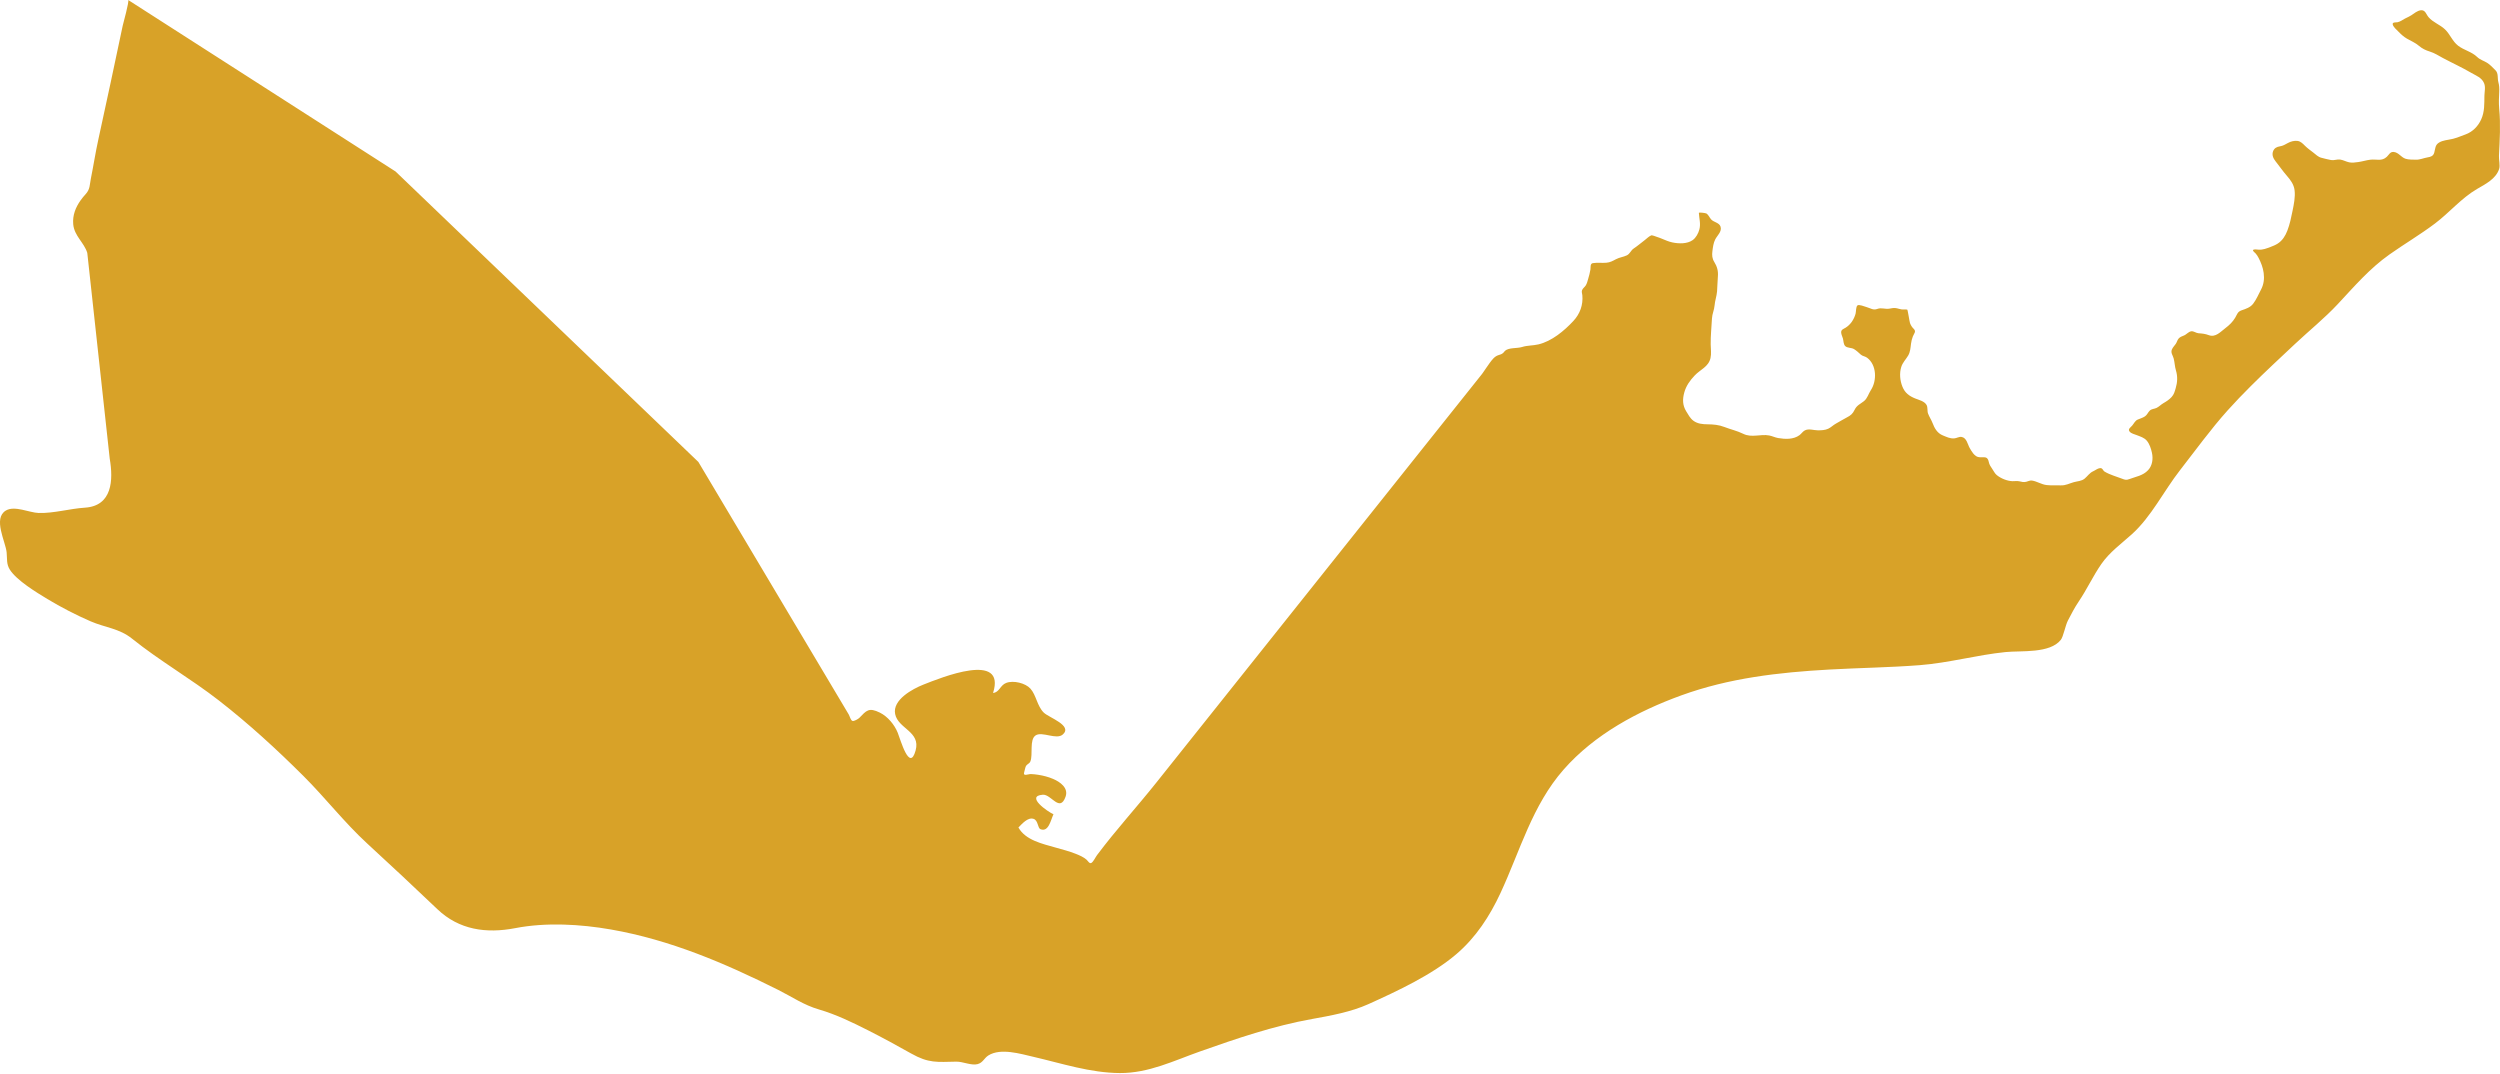
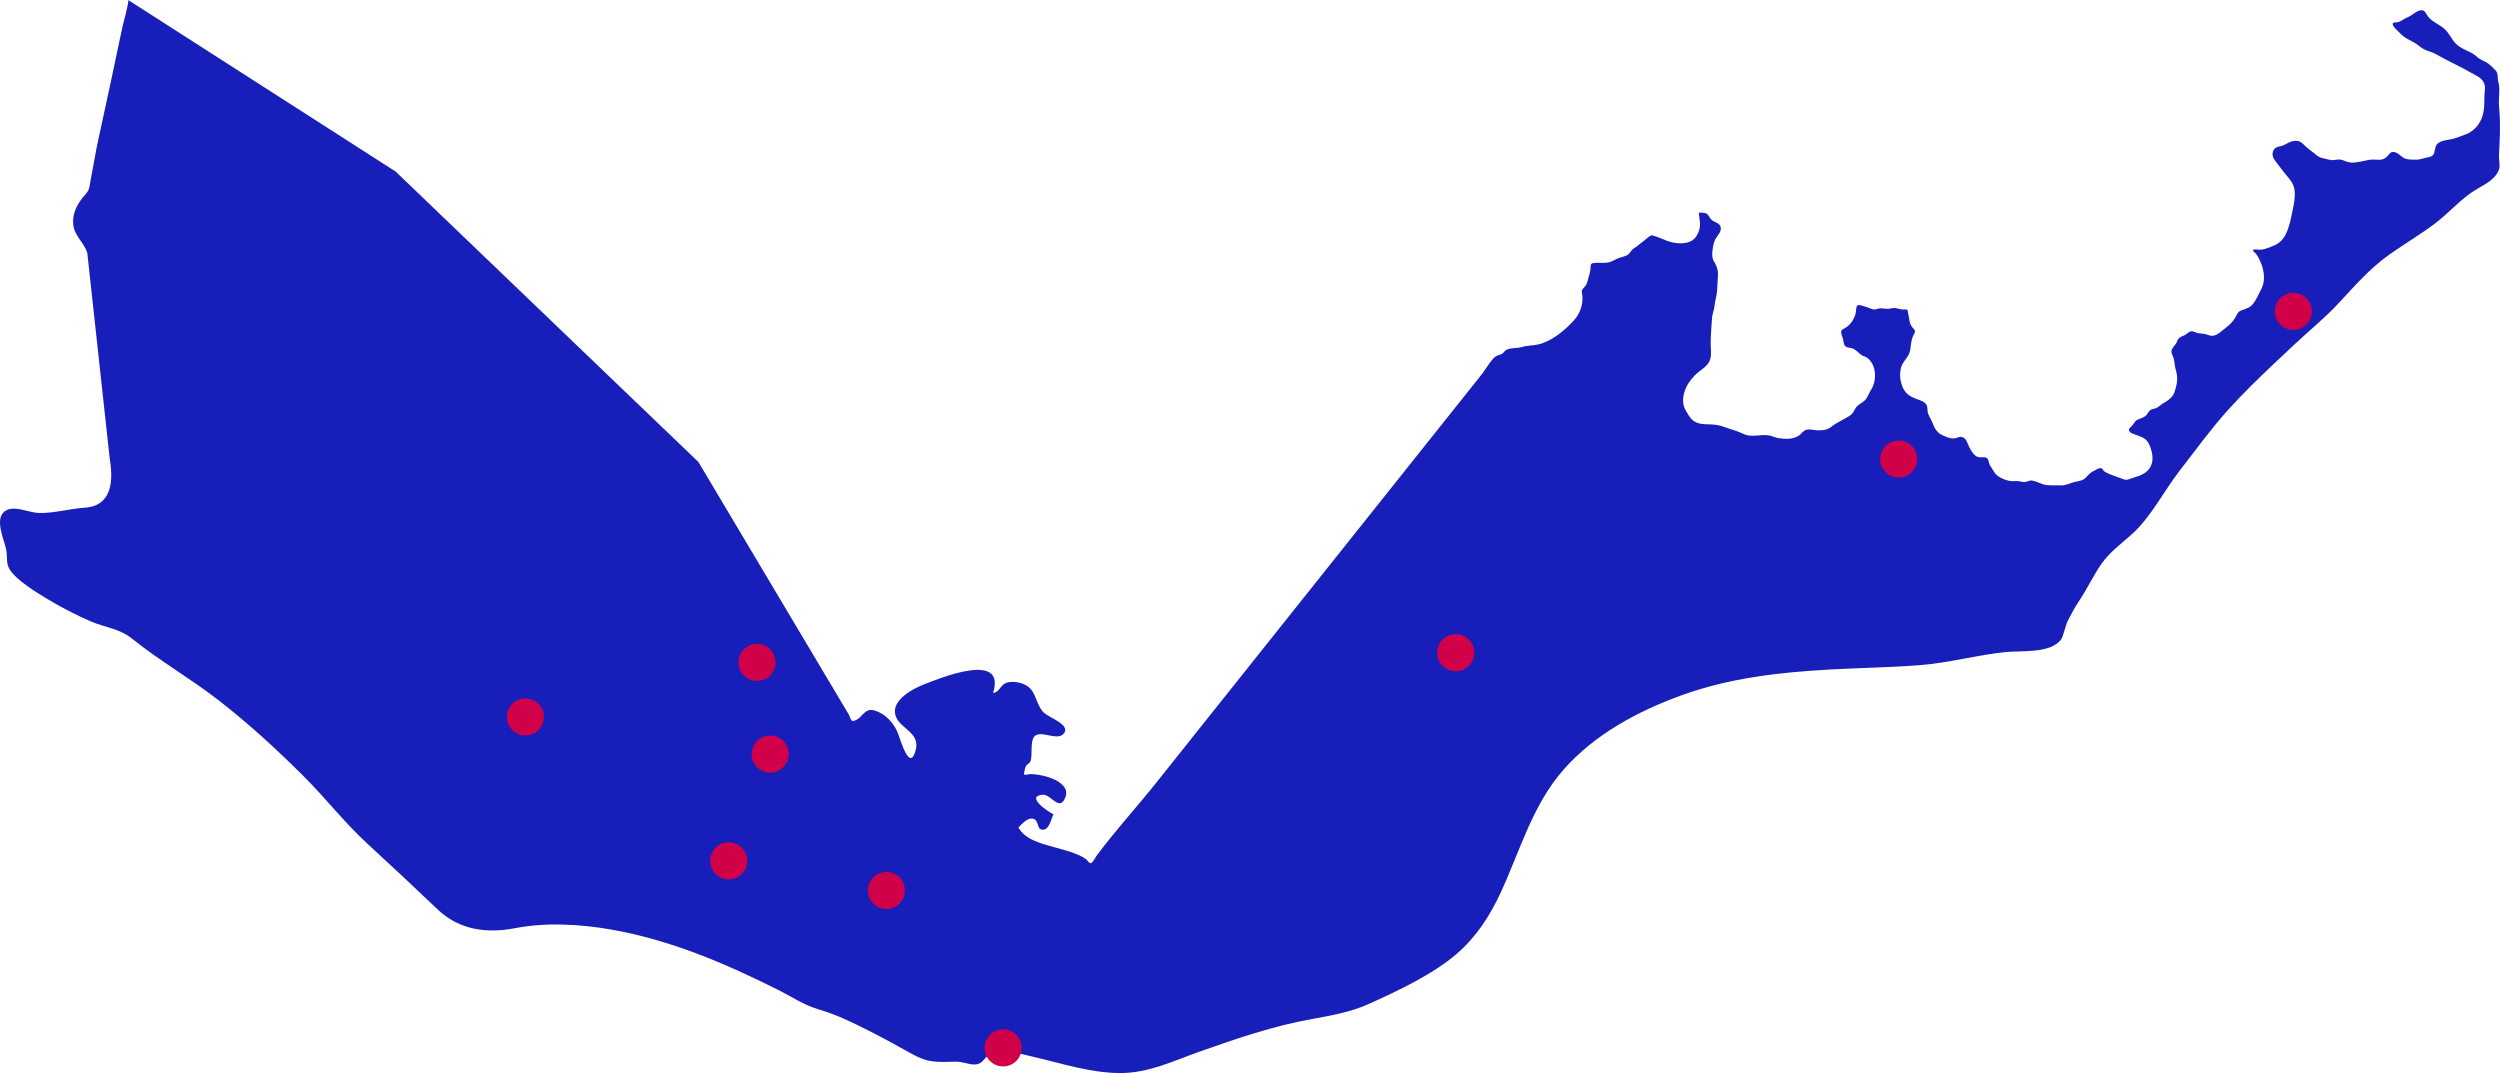
<svg xmlns="http://www.w3.org/2000/svg" version="1.1" id="Layer_1" x="0px" y="0px" width="1549.166px" height="664.934px" viewBox="0 0 1549.166 664.934" enable-background="new 0 0 1549.166 664.934" xml:space="preserve">
-   <path id="sudurland_2_" fill="#D8A228" d="M1222.744,280.997c0.516,0.63,1.094,1.194,1.771,1.634  c3.229,2.097,6.869-1.447,7.875,3.684c0.316,1.619,1.242,2.963,2.17,4.306c0.887,1.28,1.518,2.743,2.746,3.755  c2.531,2.084,6.492,3.715,9.787,3.798c1.475,0.037,2.863-0.26,4.318,0.095c1.52,0.369,2.551,0.633,4.137,0.281  c1.197-0.267,2.313-0.956,3.578-0.771c3.127,0.458,5.895,2.45,9.146,2.802c2.881,0.311,5.908,0.082,8.813,0.188  c2.986,0.111,5.254-1.231,8.051-1.998c2.254-0.617,4.725-0.613,6.607-2.159c1.869-1.535,3.047-3.57,5.35-4.59  c1.334-0.59,2.666-1.775,4.16-1.93c1.789-0.186,1.68,1.417,2.961,2.187c3.314,1.992,7.232,2.969,10.811,4.376  c1.732,0.682,2.557,0.94,4.318,0.271c4.168-1.582,8.533-2.135,11.75-5.571c2.676-2.86,3.219-7.033,2.393-10.777  c-0.572-2.602-1.457-5.446-3.207-7.516c-1.611-1.905-3.994-2.542-6.221-3.431c-1.332-0.531-3.355-0.979-4.326-2.09  c-1.422-1.625,0.502-2.648,1.48-3.782c1.08-1.25,1.809-3.019,3.396-3.736c1.582-0.716,3.078-1.022,4.586-2.044  c1.33-0.898,1.816-2.456,2.938-3.529c1.201-1.147,2.787-0.997,4.211-1.681c1.521-0.73,2.764-2.101,4.262-2.948  c1.816-1.029,3.6-2.203,5.02-3.748c1.568-1.705,1.943-3.41,2.582-5.541c1.084-3.618,1.271-7.312,0.156-10.953  c-0.74-2.425-0.768-4.992-1.404-7.438c-0.521-2.004-2.012-3.5-1.088-5.631c0.559-1.288,1.566-2.268,2.361-3.398  c0.725-1.029,0.941-2.353,1.775-3.31c0.818-0.941,2.078-1.454,3.221-1.871c1.617-0.589,2.879-2.407,4.617-2.635  c1.553-0.203,2.92,1.086,4.432,1.198c2.416,0.182,4.168,0.332,6.467,1.198c4.148,1.563,7.23-2.087,10.229-4.342  c2.363-1.777,4.566-3.883,6.078-6.444c1.295-2.188,1.457-3.753,4.033-4.628c2.676-0.91,5.367-1.764,7.145-4.096  c2.008-2.631,3.279-5.765,4.818-8.668c1.756-3.312,2.164-6.707,1.678-10.4c-0.436-3.3-1.652-6.421-3.18-9.362  c-0.51-0.98-1.066-1.861-1.799-2.691c-0.303-0.345-1.773-1.465-1.639-2.006c0.213-0.857,2.912-0.378,3.506-0.345  c2.754,0.155,4.783-0.744,7.324-1.671c1.561-0.567,3.107-1.214,4.51-2.114c2.928-1.886,4.709-4.793,5.943-7.986  c1.527-3.952,2.396-8.173,3.23-12.315c0.832-4.123,1.748-8.468,1.26-12.69c-0.404-3.502-2.408-6.287-4.666-8.867  c-2.539-2.896-4.656-6.03-7.059-9.029c-1.469-1.831-2.504-4.023-1.584-6.369c0.768-1.96,2.326-2.681,4.266-3  c1.906-0.313,3.166-1.102,4.842-2.031c1.773-0.983,4.111-1.619,6.146-1.297c1.939,0.31,3.219,1.743,4.545,3.054  c1.588,1.566,3.396,2.821,5.156,4.187c1.582,1.229,2.916,2.669,4.922,3.171c1.973,0.494,4.111,1.104,6.109,1.435  c1.848,0.305,3.658-0.58,5.525-0.322c1.977,0.271,3.742,1.358,5.695,1.74c1.832,0.357,3.736,0.063,5.563-0.186  c2.521-0.344,4.953-1.156,7.48-1.458c3.873-0.463,7.045,1.189,10.221-1.809c1.4-1.323,2.021-3.196,4.248-2.99  c3.061,0.283,4.557,3.301,7.326,4.203c1.949,0.635,4.471,0.528,6.508,0.59c2.402,0.072,4.791-1.043,7.146-1.43  c2.018-0.331,3.563-0.812,4.164-2.98c0.709-2.543,0.461-4.708,3.014-6.228c2.457-1.463,5.373-1.548,8.084-2.195  c2.855-0.682,5.65-1.855,8.402-2.871c4.354-1.604,7.723-5.113,9.6-9.308c2.131-4.761,1.895-9.509,1.977-14.595  c0.043-2.646,0.855-5.385-0.264-7.924c-1.492-3.395-4.906-4.535-7.871-6.275c-5.727-3.361-11.762-6.092-17.611-9.219  c-2.715-1.452-5.133-3.073-8.104-3.987c-2.574-0.792-4.654-1.79-6.715-3.54c-2.324-1.975-4.891-2.983-7.494-4.485  c-1.959-1.129-3.645-2.682-5.205-4.302c-1.107-1.149-3.422-3.021-3.584-4.706c-0.123-1.263,2.299-0.979,3.072-1.146  c1.66-0.354,3.014-1.428,4.48-2.215c1.326-0.71,2.658-1.235,3.939-2.05c1.789-1.14,3.695-2.858,5.877-3.129  c2.904-0.358,3.338,2.479,4.814,4.216c2.832,3.331,7.146,4.662,10.244,7.626c3.17,3.033,4.631,7.459,8.178,10.151  c3.639,2.759,8.381,3.688,11.713,6.914c1.846,1.79,4.01,2.304,6.131,3.6c1.885,1.148,3.721,3.126,5.275,4.693  c1.936,1.947,1.08,4.951,1.775,7.366c0.539,1.874,0.627,3.956,0.535,5.893c-0.172,3.589-0.367,6.894-0.025,10.466  c0.934,9.743,0.34,19.552-0.15,29.302c-0.117,2.356,0.832,5.96,0.096,8.151c-2.084,6.197-8.453,9.305-13.711,12.375  c-9.721,5.678-17.049,14.604-25.996,21.353c-9.068,6.843-18.881,12.612-28.156,19.159c-12.443,8.784-21.803,19.792-32.127,30.825  c-8.242,8.809-17.744,16.458-26.533,24.714c-9.184,8.625-18.432,17.188-27.354,26.083c-4.918,4.903-9.736,9.908-14.377,15.076  c-10.475,11.668-19.781,24.598-29.512,37.071c-9.984,12.804-17.75,28.768-29.762,39.6c-6.561,5.915-13.889,11.174-18.969,18.51  c-5.129,7.405-8.945,15.748-14.01,23.227c-2.588,3.821-4.563,7.71-6.715,11.822c-1.508,2.883-2.807,9.913-4.354,11.891  c-6.764,8.628-24.566,6.631-34.244,7.605c-17.869,1.801-35.205,6.736-53.258,8.125c-18.686,1.438-37.434,1.672-56.141,2.719  c-31.184,1.745-61.973,5.267-91.502,15.98c-26.963,9.784-53.83,24.198-72.975,46.001c-19.471,22.17-26.934,50.285-39.109,76.476  c-6.658,14.323-15.225,27.528-27.322,37.854c-15.074,12.869-36.484,22.848-54.521,31.006c-10.695,4.837-23.531,7.178-35.02,9.234  c-23.771,4.255-46.854,12.144-69.213,20.045c-16.449,5.813-31.936,13.522-49.764,13.437c-18.271-0.09-35.883-5.947-53.51-10.039  c-8.203-1.903-20.359-5.615-27.95-0.905c-2.747,1.704-3.367,4.521-6.77,5.417c-3.81,1.004-9.109-1.612-13.111-1.541  c-11.943,0.214-17.111,1.115-28.067-5.078c-8.759-4.952-17.699-9.806-26.677-14.349c-9.795-4.956-19.797-9.812-30.35-12.893  c-9.637-2.815-16.456-7.712-25.32-12.149c-33.149-16.595-66.877-30.985-103.563-37.412c-19.042-3.337-40.271-4.541-59.359-0.854  c-17.98,3.472-34.838,1.082-48.259-11.739c-14.391-13.749-28.919-27.288-43.56-40.763c-14.105-12.981-25.85-28.211-39.405-41.729  c-16.583-16.534-33.889-32.406-52.381-46.795c-17.458-13.582-36.641-24.526-53.873-38.365c-7.94-6.377-16.567-6.799-25.646-10.723  c-8.857-3.829-18.581-8.843-26.844-13.852c-6.774-4.106-18.951-11.487-23.188-18.112c-2.279-3.565-1.634-6.722-2.021-10.731  c-0.649-6.73-8.638-21.101-0.472-25.969c5.423-3.23,14.524,1.335,20.276,1.516c9.346,0.292,19.279-2.688,28.702-3.288  c16.955-1.086,17.663-17.033,15.364-30.427L54.085,156.713c-1.95-6.44-8.063-10.454-8.711-17.771  c-0.493-5.584,1.51-10.496,4.56-14.784c0.96-1.351,2.023-2.64,3.146-3.866c2.801-3.065,2.447-5.771,3.221-9.593  c1.648-8.145,2.872-16.269,4.676-24.444c5.155-23.393,10.097-46.84,15.048-70.277C76.269,14.815,80.252,0.524,79.437,0  c0.016,0.01,165.667,106.261,165.667,106.261l187.652,179.991c0.15,0.252,0.302,0.506,0.451,0.759  c1.053,1.768,2.104,3.533,3.156,5.3c2.313,3.885,4.625,7.769,6.938,11.651c3.45,5.794,6.9,11.589,10.353,17.384  c4.04,6.785,8.08,13.572,12.121,20.357c4.314,7.247,8.631,14.494,12.944,21.74c4.402,7.395,8.807,14.788,13.209,22.184  c4.198,7.053,8.397,14.104,12.598,21.156c3.579,6.012,7.159,12.021,10.739,18.032c2.603,4.371,5.204,8.74,7.807,13.111  c0.952,1.603,1.904,3.203,2.857,4.805c0.572,0.964,1.207,3.619,2.313,4c0.944,0.324,3.561-1.178,4.243-1.875  c4.397-4.531,5.843-6.681,12.765-3.253c4.859,2.406,9.028,7.464,11.033,12.432c1.733,4.292,7.34,24.69,11.089,11.021  c3.246-11.831-10.801-13.392-12.676-22.571c-1.806-8.841,10.883-15.641,17.498-18.25c10.815-4.265,51.432-20.844,43.169,5.174  c3.979-0.381,4.347-4.79,8.163-6.235c4.508-1.708,11.886,0.11,14.974,3.531c3.643,4.036,4.15,10.813,8.295,14.884  c3.197,3.132,18.068,7.958,11.789,13.541c-3.951,3.515-12.779-2.098-16.836,0.568c-4.008,2.634-1.521,11.844-3.264,16.138  c-0.525,1.293-1.848,1.599-2.605,2.646c-0.582,0.807-0.785,2.646-1.131,3.654c-1.162,3.381,2.348,1.444,4.107,1.521  c1.52,0.066,3.035,0.229,4.537,0.466c3.115,0.488,6.219,1.284,9.127,2.519c4.377,1.857,9.729,5.586,7.771,11.066  c-3.574,9.982-8.885-1.645-14.1-1.247c-10.945,0.833,3.031,10.546,6.609,12.099c-1.664,3.5-3,11.284-8.045,9.263  c-1.848-0.741-1.357-5.479-4.338-6.417c-3.559-1.119-7.117,3.148-9.331,5.361c4.381,7.916,15.038,10.141,22.963,12.418  c4.221,1.213,8.459,2.264,12.549,3.896c2.33,0.931,4.826,1.983,6.732,3.66c0.855,0.753,1.768,2.664,2.963,1.979  c1.244-0.711,2.588-3.619,3.477-4.805c11.625-15.52,24.723-29.848,36.801-45.002c5.018-6.295,10.035-12.59,15.053-18.887  c5.396-6.771,10.795-13.543,16.193-20.316c5.682-7.127,11.363-14.256,17.045-21.385c5.908-7.41,11.815-14.822,17.723-22.234  c6.051-7.59,12.102-15.18,18.148-22.77c6.059-7.603,12.117-15.201,18.176-22.803c5.922-7.432,11.846-14.861,17.768-22.293  c5.684-7.13,11.365-14.259,17.049-21.388c5.381-6.752,10.764-13.504,16.145-20.256c5.014-6.29,10.025-12.58,15.039-18.869  c4.502-5.646,9.004-11.295,13.504-16.941c3.77-4.729,7.537-9.454,11.305-14.183c2.822-3.542,5.646-7.084,8.469-10.626  c0.229-0.288,0.443-0.586,0.658-0.886c1.439-2.012,2.748-4.113,4.229-6.098c1.469-1.971,3.035-4.184,5.486-4.914  c1.086-0.324,2.008-0.59,2.895-1.35c0.467-0.397,0.746-0.979,1.193-1.361c2.398-2.064,7.525-1.381,10.473-2.315  c3.369-1.069,6.742-0.828,10.133-1.621c8.314-1.943,16.039-8.415,21.729-14.536c4.082-4.394,6.109-9.958,5.533-15.975  c-0.102-1.042-0.553-2.006-0.189-3.038c0.422-1.196,1.699-1.985,2.348-3.051c0.746-1.229,1.074-2.698,1.477-4.065  c0.555-1.888,1.088-3.791,1.381-5.74c0.207-1.384-0.279-3.674,1.521-3.957c2.709-0.429,5.619-0.021,8.365-0.248  c2.313-0.19,3.938-1.104,5.943-2.177c2.156-1.153,4.572-1.361,6.734-2.398c1.947-0.937,2.48-3.085,4.252-4.245  c2.4-1.575,4.553-3.486,6.854-5.2c1.309-0.976,2.439-2.255,3.959-2.914c0.623-0.27,2.861,0.703,3.527,0.907  c1.092,0.334,2.152,0.742,3.207,1.181c2.107,0.878,4.174,1.79,6.422,2.262c3.924,0.821,9.117,1.006,12.553-1.421  c2.092-1.479,3.531-4.199,4.176-6.642c0.934-3.528-0.135-6.743-0.316-10.222c-0.027-0.52,4.291,0.065,4.762,0.395  c1.232,0.858,1.85,2.486,2.822,3.598c1.596,1.816,5.059,1.981,5.855,4.526c0.955,3.046-2.031,5.427-3.279,7.854  c-1.148,2.234-1.459,4.869-1.771,7.332c-0.318,2.501-0.18,4.542,1.18,6.719c1.773,2.84,2.521,5.672,2.211,9.022  c-0.281,3.066-0.246,6.146-0.51,9.218c-0.254,2.962-1.299,5.734-1.537,8.674c-0.227,2.813-1.469,5.223-1.613,8.045  c-0.273,5.334-0.859,10.681-0.793,16.025c0.035,2.832,0.516,5.769-0.121,8.563c-1.234,5.406-6.285,7.054-9.768,10.739  c-2.975,3.15-5.324,6.368-6.482,10.591c-1.135,4.122-1.109,7.867,1.178,11.607c1.266,2.069,2.467,4.378,4.451,5.854  c2.598,1.933,5.719,2.2,8.846,2.23c3.559,0.034,6.979,0.327,10.322,1.638c3.898,1.527,8,2.386,11.766,4.261  c5.201,2.59,10.703-0.006,16.092,1.023c1.881,0.357,3.6,1.267,5.516,1.59c4.352,0.733,9.471,0.975,13.211-1.775  c1.188-0.873,2.021-2.291,3.346-2.974c2.471-1.272,5.537-0.012,8.152-0.025c2.084-0.012,4.357-0.09,6.279-0.979  c1.754-0.813,3.104-2.264,4.795-3.185c2.277-1.237,4.5-2.657,6.803-3.844c2.402-1.238,3.627-2.272,4.807-4.732  c1.354-2.813,3.504-3.552,5.779-5.354c2.15-1.702,2.824-4.606,4.277-6.821c3.854-5.859,3.646-15.646-2.328-20.08  c-1.301-0.965-2.791-0.911-3.955-1.979c-1.305-1.195-2.635-2.456-4.162-3.379c-1.609-0.972-4.203-0.569-5.479-1.905  c-1.072-1.127-0.994-3.175-1.371-4.594c-0.336-1.265-1.047-2.466-1.104-3.796c-0.076-1.8,1.402-2.135,2.666-2.897  c1.541-0.935,2.924-2.278,3.955-3.756c1.021-1.464,1.865-3.278,2.316-5.002c0.322-1.232,0.162-4.188,1.143-5.088  c0.893-0.82,4.463,0.681,5.699,1.025c2.549,0.712,4.049,2.12,6.742,1.091c2.326-0.891,4.848,0.319,7.373-0.135  c1.348-0.24,2.498-0.512,3.896-0.345c1.252,0.15,2.426,0.662,3.674,0.823c1.15,0.147,2.324-0.073,3.467,0.106  c0.334,0.054,1.42,7.525,1.713,8.325c0.496,1.355,1.209,2.55,2.26,3.549c1.799,1.715,0.279,2.841-0.486,4.78  c-0.563,1.423-0.936,3.008-1.135,4.522c-0.33,2.514-0.441,5.063-1.762,7.302c-1.426,2.415-3.426,4.308-4.281,7.063  c-1.225,3.929-0.799,8.456,0.719,12.224c1.566,3.883,4.166,5.787,7.934,7.313c2.35,0.949,5.625,1.636,7.012,3.998  c0.877,1.495,0.32,3.673,0.932,5.338c0.744,2.021,2,3.808,2.766,5.818c1.26,3.306,2.955,6.354,6.391,7.732  c2.334,0.936,4.332,1.998,6.939,1.867c1.578-0.078,3.084-1.192,4.689-0.92c3.217,0.547,3.715,4.652,5.096,6.991  C1221.264,278.826,1221.924,279.993,1222.744,280.997z" />
+   <path id="sudurland_2_" fill="#181EB9" d="M1222.744,280.997c0.516,0.63,1.094,1.194,1.771,1.634  c3.229,2.097,6.869-1.447,7.875,3.684c0.316,1.619,1.242,2.963,2.17,4.306c0.888,1.28,1.519,2.743,2.746,3.755  c2.531,2.084,6.492,3.715,9.787,3.798c1.476,0.037,2.863-0.26,4.318,0.095c1.52,0.369,2.551,0.634,4.137,0.281  c1.197-0.267,2.313-0.956,3.578-0.771c3.127,0.458,5.895,2.451,9.146,2.802c2.881,0.311,5.907,0.082,8.813,0.188  c2.986,0.111,5.254-1.23,8.051-1.997c2.254-0.618,4.726-0.613,6.607-2.16c1.869-1.535,3.047-3.57,5.35-4.59  c1.334-0.59,2.666-1.775,4.16-1.93c1.789-0.186,1.68,1.417,2.961,2.188c3.314,1.992,7.232,2.969,10.812,4.376  c1.731,0.682,2.557,0.94,4.317,0.271c4.168-1.582,8.533-2.135,11.75-5.571c2.677-2.86,3.22-7.033,2.394-10.777  c-0.572-2.602-1.457-5.446-3.207-7.516c-1.611-1.905-3.994-2.542-6.222-3.431c-1.332-0.531-3.354-0.979-4.325-2.09  c-1.423-1.625,0.502-2.648,1.479-3.782c1.08-1.25,1.809-3.019,3.396-3.736c1.582-0.716,3.078-1.022,4.586-2.044  c1.33-0.898,1.815-2.456,2.938-3.529c1.201-1.147,2.787-0.997,4.211-1.681c1.521-0.73,2.765-2.101,4.263-2.948  c1.815-1.029,3.6-2.203,5.02-3.748c1.568-1.705,1.943-3.41,2.582-5.541c1.084-3.618,1.271-7.312,0.156-10.953  c-0.74-2.425-0.769-4.992-1.404-7.438c-0.521-2.004-2.012-3.5-1.088-5.631c0.559-1.288,1.566-2.268,2.361-3.398  c0.725-1.029,0.94-2.353,1.774-3.31c0.818-0.941,2.078-1.454,3.221-1.871c1.617-0.589,2.88-2.407,4.617-2.635  c1.553-0.203,2.92,1.086,4.433,1.198c2.416,0.182,4.168,0.332,6.467,1.198c4.147,1.563,7.229-2.087,10.229-4.342  c2.363-1.777,4.566-3.883,6.078-6.444c1.295-2.188,1.457-3.753,4.033-4.628c2.676-0.91,5.367-1.764,7.146-4.096  c2.008-2.631,3.278-5.765,4.817-8.668c1.756-3.312,2.164-6.707,1.678-10.4c-0.436-3.3-1.651-6.421-3.18-9.362  c-0.51-0.98-1.066-1.861-1.799-2.691c-0.303-0.345-1.773-1.465-1.64-2.006c0.214-0.857,2.912-0.378,3.507-0.345  c2.754,0.155,4.782-0.744,7.323-1.671c1.562-0.567,3.107-1.214,4.511-2.114c2.928-1.886,4.709-4.793,5.942-7.986  c1.527-3.952,2.396-8.173,3.23-12.315c0.832-4.123,1.748-8.468,1.26-12.69c-0.404-3.502-2.408-6.287-4.666-8.867  c-2.539-2.896-4.656-6.03-7.059-9.029c-1.47-1.831-2.504-4.023-1.584-6.369c0.768-1.96,2.326-2.681,4.266-3  c1.906-0.313,3.166-1.102,4.842-2.031c1.773-0.983,4.111-1.619,6.146-1.297c1.938,0.31,3.219,1.743,4.545,3.054  c1.588,1.566,3.396,2.821,5.156,4.187c1.582,1.229,2.916,2.669,4.922,3.171c1.973,0.494,4.11,1.104,6.108,1.435  c1.849,0.305,3.658-0.58,5.525-0.322c1.978,0.271,3.742,1.358,5.695,1.74c1.832,0.357,3.735,0.063,5.563-0.186  c2.521-0.344,4.953-1.156,7.48-1.458c3.873-0.463,7.045,1.189,10.221-1.809c1.399-1.323,2.021-3.196,4.248-2.99  c3.061,0.283,4.557,3.301,7.326,4.203c1.948,0.635,4.471,0.528,6.508,0.59c2.402,0.072,4.791-1.043,7.146-1.43  c2.019-0.331,3.563-0.812,4.164-2.98c0.709-2.543,0.461-4.708,3.015-6.228c2.457-1.463,5.373-1.548,8.084-2.195  c2.854-0.682,5.649-1.855,8.401-2.871c4.354-1.604,7.724-5.113,9.601-9.308c2.131-4.761,1.895-9.509,1.977-14.595  c0.043-2.646,0.855-5.385-0.264-7.924c-1.492-3.395-4.906-4.535-7.871-6.275c-5.728-3.361-11.762-6.092-17.611-9.219  c-2.715-1.452-5.133-3.073-8.104-3.987c-2.574-0.792-4.654-1.79-6.715-3.54c-2.324-1.975-4.892-2.983-7.494-4.485  c-1.959-1.129-3.646-2.682-5.205-4.302c-1.107-1.149-3.422-3.021-3.584-4.706c-0.123-1.263,2.299-0.979,3.072-1.146  c1.66-0.354,3.014-1.428,4.479-2.215c1.326-0.71,2.658-1.235,3.939-2.05c1.789-1.14,3.694-2.858,5.877-3.129  c2.904-0.358,3.338,2.479,4.813,4.216c2.832,3.331,7.146,4.662,10.244,7.626c3.17,3.033,4.631,7.459,8.178,10.151  c3.64,2.759,8.382,3.688,11.714,6.914c1.846,1.79,4.01,2.304,6.131,3.6c1.885,1.148,3.721,3.126,5.274,4.693  c1.937,1.947,1.08,4.951,1.775,7.366c0.539,1.874,0.627,3.956,0.535,5.893c-0.172,3.589-0.367,6.894-0.025,10.466  c0.935,9.743,0.34,19.552-0.149,29.302c-0.117,2.356,0.832,5.96,0.096,8.151c-2.084,6.197-8.453,9.305-13.711,12.375  c-9.722,5.678-17.049,14.604-25.996,21.353c-9.068,6.843-18.881,12.612-28.156,19.159c-12.443,8.784-21.803,19.792-32.127,30.825  c-8.242,8.809-17.744,16.458-26.533,24.714c-9.184,8.625-18.432,17.188-27.354,26.083c-4.918,4.903-9.736,9.908-14.377,15.076  c-10.476,11.668-19.781,24.598-29.512,37.071c-9.984,12.804-17.75,28.768-29.763,39.6c-6.561,5.915-13.889,11.174-18.969,18.51  c-5.129,7.405-8.945,15.748-14.01,23.228c-2.588,3.821-4.563,7.71-6.715,11.822c-1.509,2.883-2.808,9.912-4.354,11.891  c-6.764,8.628-24.566,6.631-34.244,7.605c-17.869,1.801-35.205,6.735-53.258,8.125c-18.686,1.438-37.434,1.672-56.141,2.719  c-31.185,1.745-61.974,5.267-91.502,15.979c-26.963,9.784-53.83,24.198-72.976,46.001c-19.471,22.17-26.934,50.285-39.108,76.477  c-6.658,14.322-15.226,27.527-27.322,37.854c-15.074,12.869-36.484,22.849-54.521,31.006c-10.694,4.837-23.53,7.179-35.02,9.234  c-23.771,4.255-46.854,12.144-69.213,20.045c-16.449,5.813-31.937,13.522-49.765,13.438c-18.271-0.091-35.883-5.947-53.51-10.039  c-8.203-1.903-20.358-5.615-27.95-0.905c-2.747,1.704-3.366,4.521-6.77,5.417c-3.811,1.004-9.109-1.612-13.111-1.541  c-11.942,0.214-17.111,1.115-28.066-5.078c-8.76-4.952-17.699-9.806-26.678-14.349c-9.795-4.956-19.797-9.813-30.35-12.894  c-9.637-2.814-16.456-7.712-25.32-12.148c-33.148-16.596-66.877-30.985-103.563-37.412c-19.042-3.337-40.271-4.541-59.359-0.854  c-17.98,3.473-34.838,1.082-48.259-11.739c-14.391-13.748-28.919-27.287-43.56-40.763c-14.105-12.98-25.85-28.211-39.405-41.729  c-16.583-16.534-33.889-32.406-52.381-46.795c-17.458-13.582-36.641-24.526-53.873-38.365c-7.94-6.377-16.567-6.799-25.646-10.723  c-8.857-3.829-18.581-8.844-26.844-13.853c-6.774-4.105-18.951-11.487-23.188-18.112c-2.279-3.564-1.634-6.722-2.021-10.73  c-0.649-6.73-8.638-21.102-0.472-25.969c5.423-3.23,14.524,1.335,20.276,1.516c9.346,0.292,19.279-2.688,28.702-3.288  c16.955-1.086,17.663-17.033,15.364-30.427L54.085,156.713c-1.95-6.44-8.063-10.454-8.711-17.771  c-0.493-5.584,1.51-10.496,4.56-14.784c0.96-1.351,2.023-2.64,3.146-3.866c2.801-3.065,2.447-5.771,3.221-9.593  c1.648-8.145,2.872-16.269,4.676-24.444c5.155-23.393,10.097-46.84,15.048-70.277C76.269,14.815,80.252,0.524,79.437,0  c0.016,0.01,165.667,106.261,165.667,106.261l187.652,179.991c0.15,0.252,0.302,0.506,0.451,0.759  c1.053,1.768,2.104,3.533,3.156,5.3c2.313,3.885,4.625,7.769,6.938,11.651c3.45,5.794,6.9,11.589,10.354,17.384  c4.04,6.785,8.08,13.572,12.121,20.357c4.313,7.247,8.631,14.494,12.943,21.74c4.402,7.395,8.808,14.788,13.209,22.184  c4.198,7.053,8.397,14.104,12.599,21.156c3.578,6.012,7.158,12.021,10.738,18.032c2.604,4.37,5.204,8.739,7.808,13.11  c0.952,1.604,1.903,3.203,2.856,4.806c0.572,0.964,1.207,3.618,2.313,4c0.943,0.323,3.561-1.179,4.243-1.875  c4.396-4.531,5.843-6.682,12.765-3.254c4.859,2.406,9.028,7.465,11.033,12.433c1.732,4.292,7.34,24.689,11.089,11.021  c3.246-11.831-10.801-13.392-12.676-22.57c-1.807-8.842,10.883-15.642,17.498-18.25c10.814-4.266,51.432-20.845,43.169,5.174  c3.979-0.381,4.347-4.79,8.163-6.235c4.508-1.708,11.886,0.11,14.974,3.531c3.643,4.036,4.15,10.813,8.295,14.884  c3.197,3.132,18.068,7.958,11.789,13.541c-3.951,3.515-12.779-2.098-16.836,0.568c-4.008,2.634-1.521,11.844-3.264,16.138  c-0.525,1.293-1.849,1.599-2.605,2.646c-0.582,0.807-0.785,2.646-1.131,3.653c-1.162,3.381,2.348,1.444,4.106,1.521  c1.521,0.065,3.035,0.229,4.537,0.466c3.115,0.488,6.22,1.284,9.127,2.519c4.377,1.857,9.729,5.586,7.771,11.066  c-3.574,9.982-8.885-1.645-14.1-1.247c-10.945,0.833,3.03,10.546,6.608,12.099c-1.664,3.5-3,11.284-8.045,9.264  c-1.848-0.741-1.356-5.479-4.338-6.417c-3.559-1.119-7.117,3.147-9.331,5.36c4.381,7.916,15.038,10.142,22.963,12.419  c4.221,1.213,8.459,2.264,12.549,3.896c2.33,0.931,4.826,1.983,6.732,3.66c0.854,0.753,1.768,2.664,2.963,1.979  c1.244-0.711,2.588-3.619,3.477-4.805c11.625-15.521,24.724-29.848,36.802-45.002c5.018-6.295,10.035-12.59,15.053-18.887  c5.396-6.771,10.795-13.543,16.193-20.316c5.682-7.127,11.362-14.256,17.045-21.385c5.907-7.41,11.814-14.822,17.723-22.234  c6.051-7.59,12.103-15.18,18.148-22.77c6.059-7.604,12.116-15.201,18.176-22.804c5.922-7.432,11.846-14.86,17.768-22.293  c5.685-7.13,11.365-14.259,17.05-21.388c5.381-6.752,10.764-13.504,16.145-20.256c5.014-6.29,10.025-12.58,15.039-18.869  c4.502-5.646,9.004-11.295,13.504-16.941c3.771-4.729,7.537-9.454,11.305-14.183c2.822-3.542,5.646-7.084,8.47-10.626  c0.229-0.288,0.442-0.586,0.657-0.886c1.439-2.012,2.748-4.113,4.229-6.098c1.469-1.971,3.035-4.184,5.486-4.914  c1.086-0.324,2.008-0.59,2.895-1.35c0.467-0.397,0.746-0.979,1.193-1.361c2.397-2.064,7.524-1.381,10.473-2.315  c3.369-1.069,6.742-0.828,10.133-1.621c8.314-1.943,16.039-8.415,21.729-14.536c4.082-4.394,6.108-9.958,5.533-15.975  c-0.103-1.042-0.554-2.006-0.189-3.038c0.422-1.196,1.699-1.985,2.348-3.051c0.746-1.229,1.074-2.698,1.478-4.065  c0.555-1.888,1.088-3.791,1.381-5.74c0.207-1.384-0.279-3.674,1.521-3.957c2.709-0.429,5.619-0.021,8.365-0.248  c2.313-0.19,3.938-1.104,5.943-2.177c2.156-1.153,4.572-1.361,6.734-2.398c1.946-0.937,2.479-3.085,4.252-4.245  c2.399-1.575,4.553-3.486,6.854-5.2c1.309-0.976,2.439-2.255,3.959-2.914c0.623-0.27,2.861,0.703,3.527,0.907  c1.092,0.334,2.151,0.742,3.207,1.181c2.106,0.878,4.174,1.79,6.422,2.262c3.924,0.821,9.117,1.006,12.553-1.421  c2.092-1.479,3.531-4.199,4.176-6.642c0.935-3.528-0.135-6.743-0.315-10.222c-0.027-0.52,4.291,0.065,4.762,0.395  c1.232,0.858,1.85,2.486,2.822,3.598c1.596,1.816,5.059,1.981,5.854,4.526c0.955,3.046-2.031,5.427-3.279,7.854  c-1.147,2.234-1.459,4.869-1.771,7.332c-0.318,2.501-0.18,4.542,1.18,6.719c1.773,2.84,2.521,5.672,2.212,9.022  c-0.281,3.066-0.246,6.146-0.511,9.218c-0.254,2.962-1.299,5.734-1.537,8.674c-0.227,2.813-1.469,5.223-1.612,8.045  c-0.273,5.334-0.859,10.681-0.793,16.025c0.035,2.832,0.516,5.769-0.121,8.563c-1.234,5.406-6.285,7.054-9.769,10.739  c-2.975,3.15-5.323,6.368-6.481,10.591c-1.135,4.122-1.109,7.867,1.178,11.607c1.266,2.069,2.467,4.378,4.451,5.854  c2.598,1.933,5.719,2.2,8.846,2.23c3.559,0.034,6.979,0.327,10.322,1.638c3.897,1.527,8,2.386,11.766,4.261  c5.201,2.59,10.703-0.006,16.092,1.023c1.882,0.357,3.601,1.267,5.517,1.59c4.352,0.733,9.471,0.975,13.211-1.775  c1.188-0.873,2.021-2.291,3.346-2.974c2.472-1.272,5.537-0.012,8.152-0.025c2.084-0.012,4.356-0.09,6.279-0.979  c1.754-0.813,3.104-2.264,4.795-3.185c2.276-1.237,4.5-2.657,6.803-3.844c2.402-1.238,3.627-2.272,4.807-4.732  c1.354-2.813,3.505-3.552,5.779-5.354c2.15-1.702,2.824-4.606,4.277-6.821c3.854-5.859,3.646-15.646-2.328-20.08  c-1.301-0.965-2.791-0.911-3.955-1.979c-1.305-1.195-2.635-2.456-4.162-3.379c-1.608-0.972-4.203-0.569-5.479-1.905  c-1.072-1.127-0.994-3.175-1.371-4.594c-0.336-1.265-1.047-2.466-1.104-3.796c-0.076-1.8,1.402-2.135,2.666-2.897  c1.541-0.935,2.924-2.278,3.955-3.756c1.021-1.464,1.865-3.278,2.316-5.002c0.322-1.232,0.162-4.188,1.143-5.088  c0.893-0.82,4.463,0.681,5.699,1.025c2.549,0.712,4.049,2.12,6.742,1.091c2.326-0.891,4.848,0.319,7.373-0.135  c1.348-0.24,2.498-0.512,3.896-0.345c1.252,0.15,2.426,0.662,3.674,0.823c1.15,0.147,2.324-0.073,3.468,0.106  c0.334,0.054,1.42,7.525,1.713,8.325c0.496,1.355,1.209,2.55,2.26,3.549c1.799,1.715,0.279,2.841-0.486,4.78  c-0.563,1.423-0.936,3.008-1.135,4.522c-0.33,2.514-0.441,5.063-1.762,7.302c-1.426,2.415-3.426,4.308-4.281,7.063  c-1.225,3.929-0.799,8.456,0.719,12.224c1.566,3.883,4.166,5.787,7.935,7.313c2.35,0.949,5.625,1.636,7.012,3.998  c0.877,1.495,0.319,3.673,0.932,5.338c0.744,2.021,2,3.808,2.767,5.818c1.26,3.306,2.955,6.354,6.391,7.732  c2.334,0.936,4.332,1.998,6.939,1.867c1.577-0.078,3.084-1.192,4.688-0.92c3.217,0.547,3.715,4.652,5.096,6.991  C1221.264,278.826,1221.924,279.993,1222.744,280.997z" />
+   <circle fill="#D00049" cx="549.268" cy="551.791" r="11.5" />
+   <circle fill="#D00049" cx="477.268" cy="467.291" r="11.5" />
+   <circle fill="#D00049" cx="451.583" cy="533.467" r="11.5" />
+   <circle fill="#D00049" cx="469.083" cy="410.467" r="11.5" />
+   <circle fill="#D00049" cx="325.583" cy="444.291" r="11.5" />
+   <circle fill="#D00049" cx="902.083" cy="404.467" r="11.5" />
+   <circle fill="#D00049" cx="621.592" cy="649.331" r="11.5" />
+   <circle fill="#D00049" cx="1176.583" cy="284.467" r="11.5" />
+   <circle fill="#D00049" cx="1421.083" cy="192.967" r="11.5" />
</svg>
